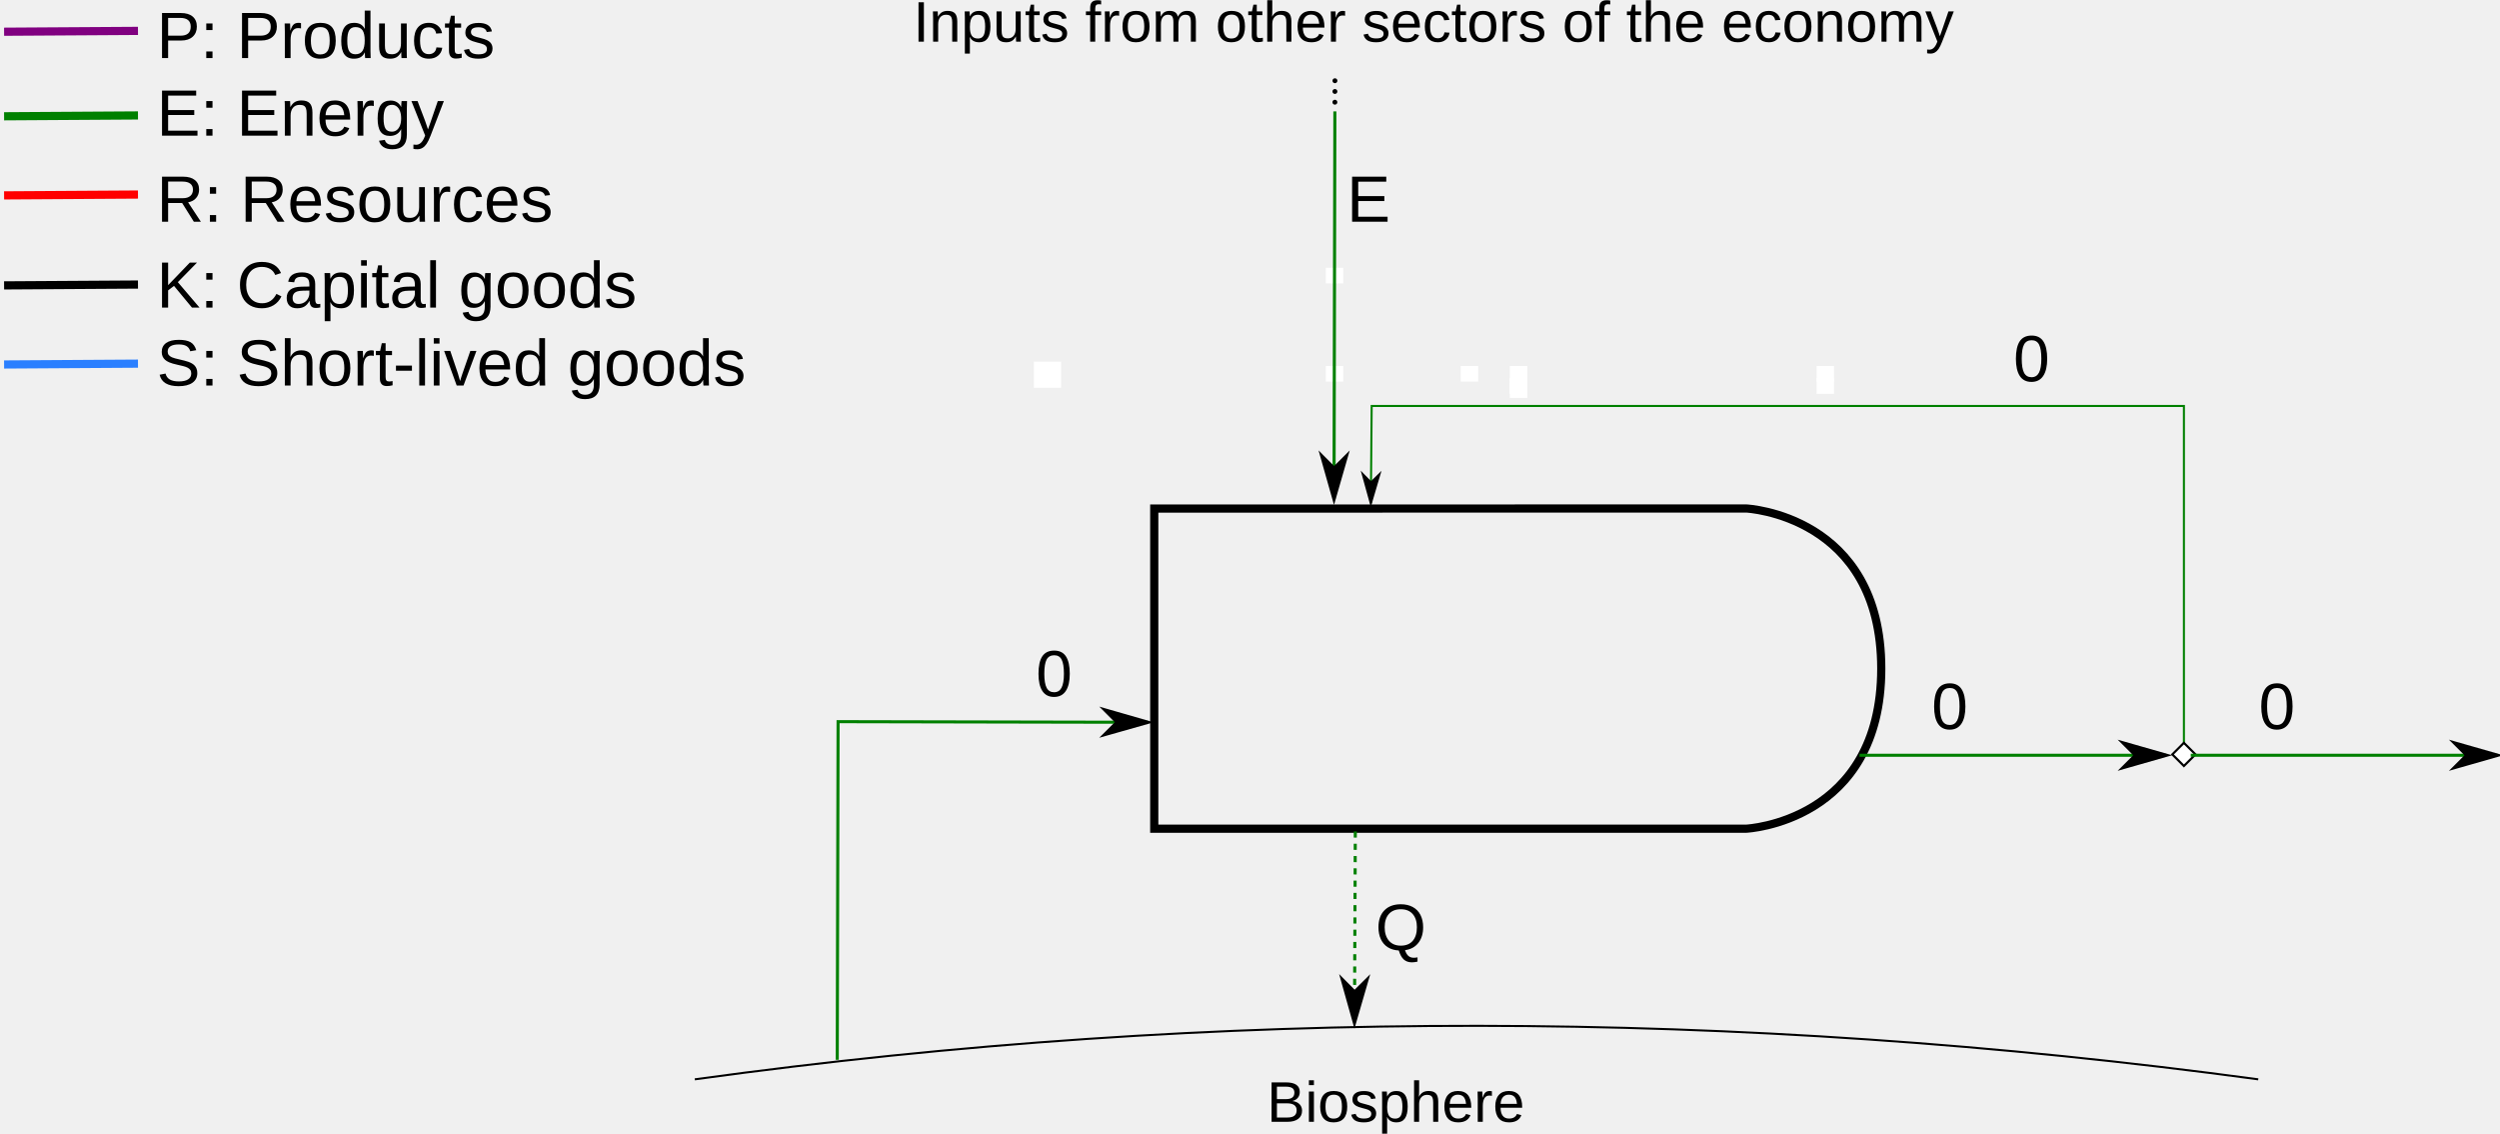
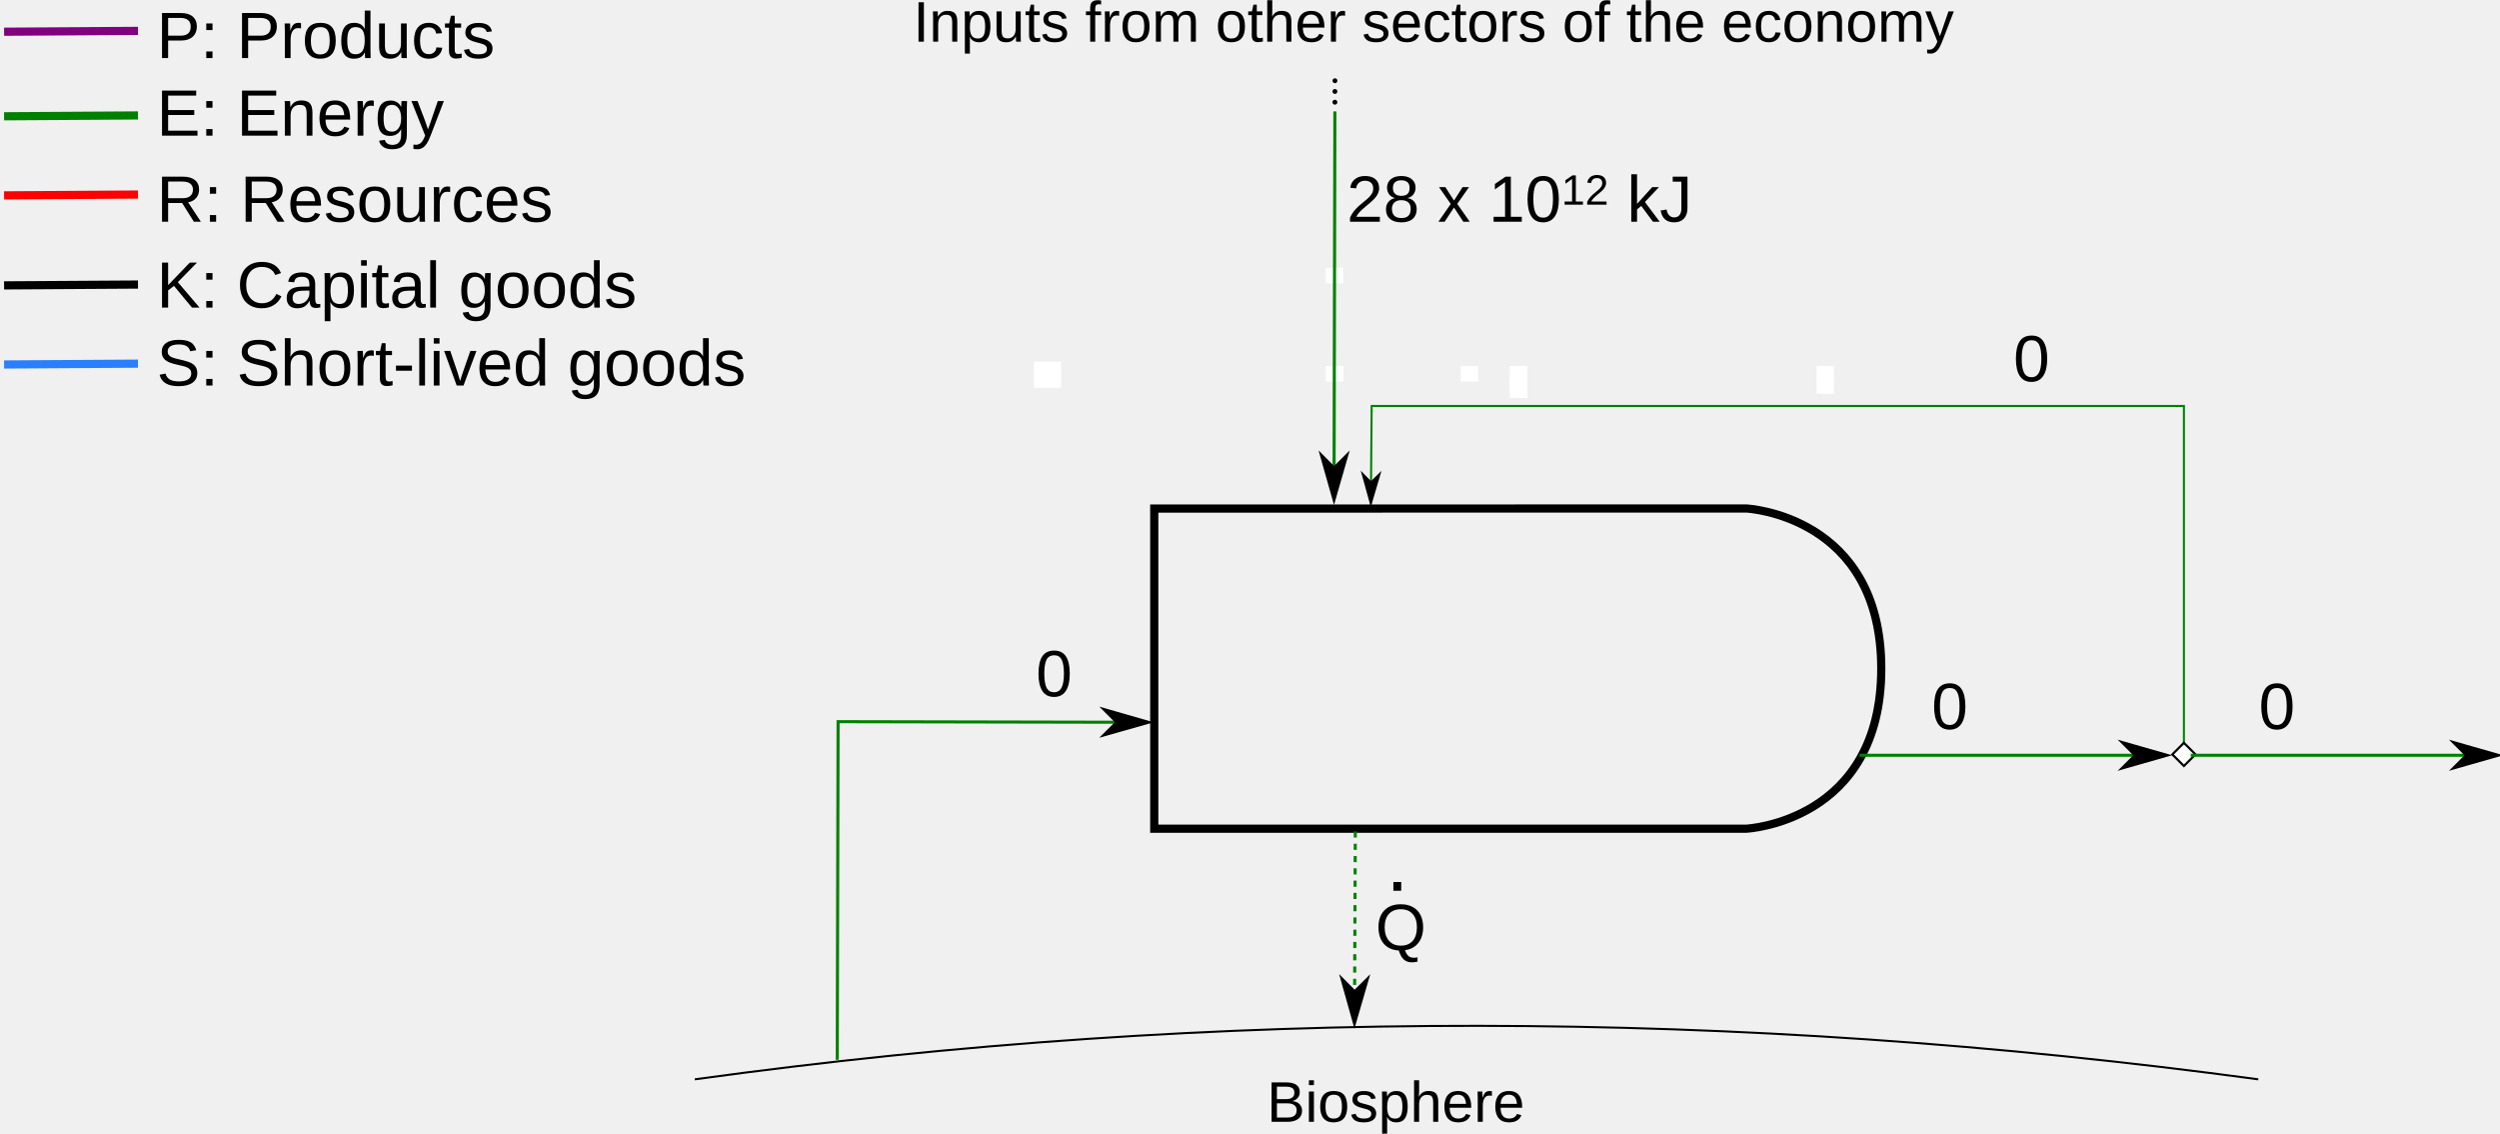
<svg xmlns="http://www.w3.org/2000/svg" width="1222.111" height="553.949" id="svg2" version="1.1">
  <defs id="defs4">
    <marker orient="auto" refY="0" refX="0" id="Arrow2Mend" style="overflow:visible">
      <path id="path3888" style="font-size:12px;fill-rule:evenodd;stroke-width:0.625;stroke-linejoin:round" d="M 8.719,4.034 -2.207,0.016 8.719,-4.002 c -1.745,2.372 -1.735,5.617 -6e-7,8.035 z" transform="scale(-0.6,-0.6)" />
    </marker>
    <marker orient="auto" refY="0" refX="0" id="EmptyDiamondL" style="overflow:visible">
      <path id="path3968" d="M 0,-7.071 -7.071,0 0,7.071 7.071,0 0,-7.071 z" style="fill:#ffffff;fill-rule:evenodd;stroke:#000000;stroke-width:1pt;marker-start:none" transform="scale(0.8,0.8)" />
    </marker>
    <marker style="overflow:visible" id="InfiniteLineStart" refX="0" refY="0" orient="auto">
      <g id="g4034" transform="translate(-13,0)">
        <circle d="M 3.8,0 C 3.8,0.442 3.442,0.8 3,0.8 2.558,0.8 2.2,0.442 2.2,0 c 0,-0.442 0.358,-0.8 0.8,-0.8 0.442,0 0.8,0.358 0.8,0.8 z" id="circle4036" r="0.8" cy="0" cx="3" />
        <circle d="M 7.3,0 C 7.3,0.442 6.942,0.8 6.5,0.8 6.058,0.8 5.7,0.442 5.7,0 c 0,-0.442 0.358,-0.8 0.8,-0.8 0.442,0 0.8,0.358 0.8,0.8 z" id="circle4038" r="0.8" cy="0" cx="6.5" />
        <circle d="M 10.8,0 C 10.8,0.442 10.442,0.8 10,0.8 9.558,0.8 9.2,0.442 9.2,0 c 0,-0.442 0.358,-0.8 0.8,-0.8 0.442,0 0.8,0.358 0.8,0.8 z" id="circle4040" r="0.8" cy="0" cx="10" />
      </g>
    </marker>
    <marker orient="auto" refY="0" refX="0" id="Arrow1Lend" style="overflow:visible">
      <path id="path3792" d="M 0,0 5,-5 -12.5,0 5,5 0,0 z" style="fill-rule:evenodd;stroke:#000000;stroke-width:1pt;marker-start:none" transform="matrix(-0.8,0,0,-0.8,-10,0)" />
    </marker>
    <marker orient="auto" refY="0" refX="0" id="Arrow1Lstart-0" style="overflow:visible">
      <path id="path4143-5" d="M 0,0 5,-5 -12.5,0 5,5 0,0 z" style="fill-rule:evenodd;stroke:#000000;stroke-width:1pt;marker-start:none" transform="matrix(0.8,0,0,0.8,10,0)" />
    </marker>
    <marker orient="auto" refY="0" refX="0" id="Arrow1Lend-7" style="overflow:visible">
      <path id="path4132-0" d="M 0,0 5,-5 -12.5,0 5,5 0,0 z" style="fill-rule:evenodd;stroke:#000000;stroke-width:1pt;marker-start:none" transform="matrix(-0.8,0,0,-0.8,-10,0)" />
    </marker>
    <marker style="overflow:visible" id="InfiniteLineStart-0" refX="0" refY="0" orient="auto">
      <g id="g4065-5" transform="translate(-13,0)">
        <circle d="M 3.8,0 C 3.8,0.442 3.442,0.8 3,0.8 2.558,0.8 2.2,0.442 2.2,0 c 0,-0.442 0.358,-0.8 0.8,-0.8 0.442,0 0.8,0.358 0.8,0.8 z" id="circle4067-6" r="0.8" cy="0" cx="3" />
        <circle d="M 7.3,0 C 7.3,0.442 6.942,0.8 6.5,0.8 6.058,0.8 5.7,0.442 5.7,0 c 0,-0.442 0.358,-0.8 0.8,-0.8 0.442,0 0.8,0.358 0.8,0.8 z" id="circle4069-78" r="0.8" cy="0" cx="6.5" />
        <circle d="M 10.8,0 C 10.8,0.442 10.442,0.8 10,0.8 9.558,0.8 9.2,0.442 9.2,0 c 0,-0.442 0.358,-0.8 0.8,-0.8 0.442,0 0.8,0.358 0.8,0.8 z" id="circle4071-06" r="0.8" cy="0" cx="10" />
      </g>
    </marker>
    <marker orient="auto" refY="0" refX="0" id="EmptyDiamondL-1" style="overflow:visible">
      <path id="path4169" d="M 0,-7.071 -7.071,0 0,7.071 7.071,0 0,-7.071 z" style="fill:#ffffff;fill-rule:evenodd;stroke:#000000;stroke-width:1pt;marker-start:none" transform="scale(0.8,0.8)" />
    </marker>
    <marker orient="auto" refY="0" refX="0" id="Arrow1Lstart-7" style="overflow:visible">
      <path id="path4143-9" d="M 0,0 5,-5 -12.5,0 5,5 0,0 z" style="fill-rule:evenodd;stroke:#000000;stroke-width:1pt;marker-start:none" transform="matrix(0.8,0,0,0.8,10,0)" />
    </marker>
    <marker orient="auto" refY="0" refX="0" id="Arrow1Lend-0" style="overflow:visible">
      <path id="path4132-2" d="M 0,0 5,-5 -12.5,0 5,5 0,0 z" style="fill-rule:evenodd;stroke:#000000;stroke-width:1pt;marker-start:none" transform="matrix(-0.8,0,0,-0.8,-10,0)" />
    </marker>
    <marker style="overflow:visible" id="InfiniteLineStart-3" refX="0" refY="0" orient="auto">
      <g id="g4065-9" transform="translate(-13,0)">
        <circle d="M 3.8,0 C 3.8,0.442 3.442,0.8 3,0.8 2.558,0.8 2.2,0.442 2.2,0 c 0,-0.442 0.358,-0.8 0.8,-0.8 0.442,0 0.8,0.358 0.8,0.8 z" id="circle4067-9" r="0.8" cy="0" cx="3" />
        <circle d="M 7.3,0 C 7.3,0.442 6.942,0.8 6.5,0.8 6.058,0.8 5.7,0.442 5.7,0 c 0,-0.442 0.358,-0.8 0.8,-0.8 0.442,0 0.8,0.358 0.8,0.8 z" id="circle4069-7" r="0.8" cy="0" cx="6.5" />
        <circle d="M 10.8,0 C 10.8,0.442 10.442,0.8 10,0.8 9.558,0.8 9.2,0.442 9.2,0 c 0,-0.442 0.358,-0.8 0.8,-0.8 0.442,0 0.8,0.358 0.8,0.8 z" id="circle4071-0" r="0.8" cy="0" cx="10" />
      </g>
    </marker>
    <marker orient="auto" refY="0" refX="0" id="InfiniteLineStart-7" style="overflow:visible">
      <g transform="translate(-13,0)" id="g4065">
        <circle cx="3" cy="0" r="0.8" id="circle4067" d="M 3.8,0 C 3.8,0.442 3.442,0.8 3,0.8 2.558,0.8 2.2,0.442 2.2,0 c 0,-0.442 0.358,-0.8 0.8,-0.8 0.442,0 0.8,0.358 0.8,0.8 z" />
        <circle cx="6.5" cy="0" r="0.8" id="circle4069" d="M 7.3,0 C 7.3,0.442 6.942,0.8 6.5,0.8 6.058,0.8 5.7,0.442 5.7,0 c 0,-0.442 0.358,-0.8 0.8,-0.8 0.442,0 0.8,0.358 0.8,0.8 z" />
        <circle cx="10" cy="0" r="0.8" id="circle4071" d="M 10.8,0 C 10.8,0.442 10.442,0.8 10,0.8 9.558,0.8 9.2,0.442 9.2,0 c 0,-0.442 0.358,-0.8 0.8,-0.8 0.442,0 0.8,0.358 0.8,0.8 z" />
      </g>
    </marker>
    <marker style="overflow:visible" id="Arrow1Lend-2" refX="0" refY="0" orient="auto">
      <path transform="matrix(-0.8,0,0,-0.8,-10,0)" style="fill-rule:evenodd;stroke:#000000;stroke-width:1pt;marker-start:none" d="M 0,0 5,-5 -12.5,0 5,5 0,0 z" id="path4132" />
    </marker>
    <marker style="overflow:visible" id="Arrow1Lstart" refX="0" refY="0" orient="auto">
      <path transform="matrix(0.8,0,0,0.8,10,0)" style="fill-rule:evenodd;stroke:#000000;stroke-width:1pt;marker-start:none" d="M 0,0 5,-5 -12.5,0 5,5 0,0 z" id="path4143" />
    </marker>
  </defs>
  <g id="layer1" transform="translate(833.1399,-154.8821)">
    <text xml:space="preserve" style="font-size:32px;font-style:normal;font-variant:normal;font-weight:bold;font-stretch:expanded;text-align:start;line-height:125%;letter-spacing:0px;word-spacing:0px;text-anchor:start;fill:#000000;fill-opacity:1;stroke:none;font-family:Engravers MT;-inkscape-font-specification:Engravers MT Bold Expanded" x="292.258" y="107.663" id="text6668" transform="translate(-121.7803,643.7631)">
      <tspan id="tspan6670" x="292.258" y="107.663" />
    </text>
    <path id="path4734" d="m -831.14,170.394 65.479,-0.414" style="fill:none;stroke:#800080;stroke-width:4;stroke-linecap:butt;stroke-linejoin:miter;stroke-opacity:1;marker-start:none;marker-end:none" />
    <path style="fill:none;stroke:#000000;stroke-width:4;stroke-linecap:butt;stroke-linejoin:miter;stroke-opacity:1;marker-start:none;marker-end:none" d="m -831.14,294.394 65.479,-0.414" id="path4736" />
    <path style="fill:none;stroke:#008000;stroke-width:4;stroke-linecap:butt;stroke-linejoin:miter;stroke-opacity:1;marker-start:none;marker-end:none" d="m -831.14,211.728 65.479,-0.414" id="path4738" />
    <path id="path4740" d="m -831.14,333.061 65.479,-0.414" style="fill:none;stroke:#2a7fff;stroke-width:4;stroke-linecap:butt;stroke-linejoin:miter;stroke-opacity:1;marker-start:none;marker-end:none" />
    <text xml:space="preserve" style="font-size:32px;font-style:normal;font-variant:normal;font-weight:normal;font-stretch:normal;text-align:start;line-height:125%;letter-spacing:0px;word-spacing:0px;text-anchor:start;fill:#000000;fill-opacity:1;stroke:none;font-family:Arial;-inkscape-font-specification:Arial" x="-756.526" y="183.267" id="text5894">
      <tspan id="tspan5896" x="-756.526" y="183.267">P: Products</tspan>
    </text>
    <text id="text5898" y="221.202" x="-756.526" style="font-size:32px;font-style:normal;font-variant:normal;font-weight:normal;font-stretch:normal;text-align:start;line-height:125%;letter-spacing:0px;word-spacing:0px;text-anchor:start;fill:#000000;fill-opacity:1;stroke:none;font-family:Arial;-inkscape-font-specification:Arial" xml:space="preserve">
      <tspan y="221.202" x="-756.526" id="tspan5900">E: Energy</tspan>
    </text>
    <text xml:space="preserve" style="font-size:32px;font-style:normal;font-variant:normal;font-weight:normal;font-stretch:normal;text-align:start;line-height:125%;letter-spacing:0px;word-spacing:0px;text-anchor:start;fill:#000000;fill-opacity:1;stroke:none;font-family:Arial;-inkscape-font-specification:Arial" x="-756.526" y="343.357" id="text5902">
      <tspan id="tspan5904" x="-756.526" y="343.357">S: Short-lived goods</tspan>
    </text>
    <text id="text5906" y="305.267" x="-756.526" style="font-size:32px;font-style:normal;font-variant:normal;font-weight:normal;font-stretch:normal;text-align:start;line-height:125%;letter-spacing:0px;word-spacing:0px;text-anchor:start;fill:#000000;fill-opacity:1;stroke:none;font-family:Arial;-inkscape-font-specification:Arial" xml:space="preserve">
      <tspan y="305.267" x="-756.526" id="tspan5908">K: Capital goods</tspan>
    </text>
    <path id="path6782" d="m -268.666,403.498 0,156.485 289.541,0 c 0,0 66,-3.206 66,-78.265 0,-75.059 -66,-78.265 -66,-78.265 z" style="fill:none;stroke:#000000;stroke-width:4;stroke-linecap:butt;stroke-linejoin:miter;stroke-opacity:1" />
    <path id="path6786" d="m -423.691,672.966 0.409,-165.304 151.459,0.31" style="fill:none;stroke:#008000;stroke-width:1.5;stroke-linecap:butt;stroke-linejoin:miter;stroke-opacity:1;marker-start:none;marker-end:url(#Arrow1Lend)" />
    <path style="fill:none;stroke:#008000;stroke-width:1.5;stroke-linecap:butt;stroke-linejoin:miter;stroke-miterlimit:4;stroke-opacity:1;stroke-dasharray:3, 3;stroke-dashoffset:0;marker-start:none;marker-end:url(#Arrow1Lend)" d="m -170.335,561.347 -0.414,93.479" id="path6816" />
    <path id="path6824" d="m 76.221,524.076 150,0.009" style="fill:none;stroke:#008000;stroke-width:1.5;stroke-linecap:butt;stroke-linejoin:miter;stroke-opacity:1;marker-end:url(#Arrow1Lend)" />
    <path id="path6826" d="m 234.88,523.677 0.005,-170.33 -397.219,0 -0.414,47.479" style="fill:none;stroke:#008000;stroke-width:1px;stroke-linecap:butt;stroke-linejoin:miter;stroke-opacity:1;marker-start:url(#EmptyDiamondL);marker-end:url(#Arrow1Lend)" />
    <rect style="fill:#ffffff;fill-opacity:1;stroke:none" id="rect6832" width="8.523" height="7.626" x="55.239" y="339.793" />
    <rect y="339.793" x="-94.761" height="7.626" width="8.523" id="rect6836" style="fill:#ffffff;fill-opacity:1;stroke:none" />
    <rect style="fill:#ffffff;fill-opacity:1;stroke:none" id="rect6838" width="8.523" height="7.626" x="-94.761" y="341.793" />
    <rect style="fill:#ffffff;fill-opacity:1;stroke:none" id="rect6852" width="13.338" height="12.782" x="-327.548" y="331.666" />
    <rect y="333.793" x="55.239" height="7.626" width="8.523" id="rect6854" style="fill:#ffffff;fill-opacity:1;stroke:none" />
    <rect y="339.793" x="-94.761" height="7.626" width="8.523" id="rect6862" style="fill:#ffffff;fill-opacity:1;stroke:none" />
    <rect style="fill:#ffffff;fill-opacity:1;stroke:none" id="rect6866" width="8.523" height="7.626" x="-94.761" y="333.793" />
    <rect y="333.793" x="-184.761" height="7.626" width="8.523" id="rect4707" style="fill:#ffffff;fill-opacity:1;stroke:none" />
    <rect y="333.793" x="-118.761" height="7.626" width="8.523" id="rect4711" style="fill:#ffffff;fill-opacity:1;stroke:none" />
    <rect style="fill:#ffffff;fill-opacity:1;stroke:none" id="rect4709" width="8.523" height="7.626" x="-184.761" y="285.793" />
    <path id="path4705" d="m -180.334,209.347 -0.414,189.479" style="fill:none;stroke:#008000;stroke-width:1.5;stroke-linecap:butt;stroke-linejoin:miter;stroke-opacity:1;marker-start:url(#InfiniteLineStart-7);marker-end:url(#Arrow1Lend)" />
    <text id="text4961" y="703.267" x="-131.094" style="font-size:28px;font-style:normal;font-variant:normal;font-weight:normal;font-stretch:normal;text-align:center;line-height:125%;letter-spacing:0px;word-spacing:0px;text-anchor:middle;fill:#000000;fill-opacity:1;stroke:none;font-family:Arial;-inkscape-font-specification:Arial" xml:space="preserve">
      <tspan y="703.267" x="-131.094" id="tspan4963">Biosphere</tspan>
    </text>
    <text id="text4965" y="175.267" x="-386.526" style="font-size:28px;font-style:normal;font-variant:normal;font-weight:normal;font-stretch:normal;text-align:start;line-height:125%;letter-spacing:0px;word-spacing:0px;text-anchor:start;fill:#000000;fill-opacity:1;stroke:none;font-family:Arial;-inkscape-font-specification:Arial" xml:space="preserve">
      <tspan y="175.267" x="-386.526" id="tspan4967">Inputs from other sectors of the economy</tspan>
    </text>
    <path style="fill:none;stroke:#000000;stroke-width:1px;stroke-linecap:butt;stroke-linejoin:miter;stroke-opacity:1" d="m 341.788,527.876 c 256.212,-35.344 510.705,-34.403 764.592,0" id="path3079" transform="translate(-835.1399,154.6341)" />
    <text xml:space="preserve" style="font-size:32px;font-style:normal;font-variant:normal;font-weight:normal;font-stretch:normal;text-align:start;line-height:125%;letter-spacing:0px;word-spacing:0px;text-anchor:start;fill:#000000;fill-opacity:1;stroke:none;font-family:Arial;-inkscape-font-specification:Arial" x="-174.526" y="263.267" id="text3081">
-       <tspan id="tspan3083" x="-174.526" y="263.267">E<tspan id="tspan3085" style="font-size:65.001%;baseline-shift:sub" />
-       </tspan>
+       <tspan id="tspan3083" x="-174.526" y="263.267">28 x 10<tspan style="font-size:65%;baseline-shift:super" id="tspan3208">12</tspan> kJ</tspan>
    </text>
    <text id="text3065" y="495.267" x="-326.526" style="font-size:32px;font-style:normal;font-variant:normal;font-weight:normal;font-stretch:normal;text-align:start;line-height:125%;letter-spacing:0px;word-spacing:0px;text-anchor:start;fill:#000000;fill-opacity:1;stroke:none;font-family:Arial;-inkscape-font-specification:Arial" xml:space="preserve">
      <tspan y="495.267" x="-326.526" id="tspan3067">0</tspan>
    </text>
    <text xml:space="preserve" style="font-size:32px;font-style:normal;font-variant:normal;font-weight:normal;font-stretch:normal;text-align:start;line-height:125%;letter-spacing:0px;word-spacing:0px;text-anchor:start;fill:#000000;fill-opacity:1;stroke:none;font-family:Arial;-inkscape-font-specification:Arial" x="-160.526" y="619.267" id="text3075">
      <tspan id="tspan3077" x="-160.526" y="619.267">Q</tspan>
+     </text>
+     <text xml:space="preserve" style="font-size:40px;font-style:normal;font-variant:normal;font-weight:normal;font-stretch:normal;text-align:start;line-height:125%;letter-spacing:0px;word-spacing:0px;text-anchor:start;fill:#000000;fill-opacity:1;stroke:none;font-family:Arial;-inkscape-font-specification:Arial" x="-155.367" y="590.324" id="text3082">
+       <tspan id="tspan3084" x="-155.367" y="590.324">.</tspan>
    </text>
    <text id="text3086" y="511.267" x="111.474" style="font-size:32px;font-style:normal;font-variant:normal;font-weight:normal;font-stretch:normal;text-align:start;line-height:125%;letter-spacing:0px;word-spacing:0px;text-anchor:start;fill:#000000;fill-opacity:1;stroke:none;font-family:Arial;-inkscape-font-specification:Arial" xml:space="preserve">
      <tspan y="511.267" x="111.474" id="tspan3088">0</tspan>
    </text>
    <text xml:space="preserve" style="font-size:32px;font-style:normal;font-variant:normal;font-weight:normal;font-stretch:normal;text-align:start;line-height:125%;letter-spacing:0px;word-spacing:0px;text-anchor:start;fill:#000000;fill-opacity:1;stroke:none;font-family:Arial;-inkscape-font-specification:Arial" x="151.474" y="341.267" id="text3096">
      <tspan id="tspan3098" x="151.474" y="341.267">0</tspan>
    </text>
    <path style="fill:none;stroke:#008000;stroke-width:1.5;stroke-linecap:butt;stroke-linejoin:miter;stroke-opacity:1;marker-end:url(#Arrow1Lend)" d="m 238.221,524.076 150,0.009" id="path3082" />
    <text xml:space="preserve" style="font-size:32px;font-style:normal;font-variant:normal;font-weight:normal;font-stretch:normal;text-align:start;line-height:125%;letter-spacing:0px;word-spacing:0px;text-anchor:start;fill:#000000;fill-opacity:1;stroke:none;font-family:Arial;-inkscape-font-specification:Arial" x="271.474" y="511.267" id="text3088">
      <tspan id="tspan3090" x="271.474" y="511.267">0</tspan>
    </text>
    <path style="fill:none;stroke:#ff0000;stroke-width:4;stroke-linecap:butt;stroke-linejoin:miter;stroke-opacity:1;marker-start:none;marker-end:none" d="m -831.14,250.394 65.479,-0.414" id="path3088" />
    <text id="text3090" y="263.267" x="-756.526" style="font-size:32px;font-style:normal;font-variant:normal;font-weight:normal;font-stretch:normal;text-align:start;line-height:125%;letter-spacing:0px;word-spacing:0px;text-anchor:start;fill:#000000;fill-opacity:1;stroke:none;font-family:Arial;-inkscape-font-specification:Arial" xml:space="preserve">
      <tspan y="263.267" x="-756.526" id="tspan3093">R: Resources</tspan>
    </text>
  </g>
</svg>
